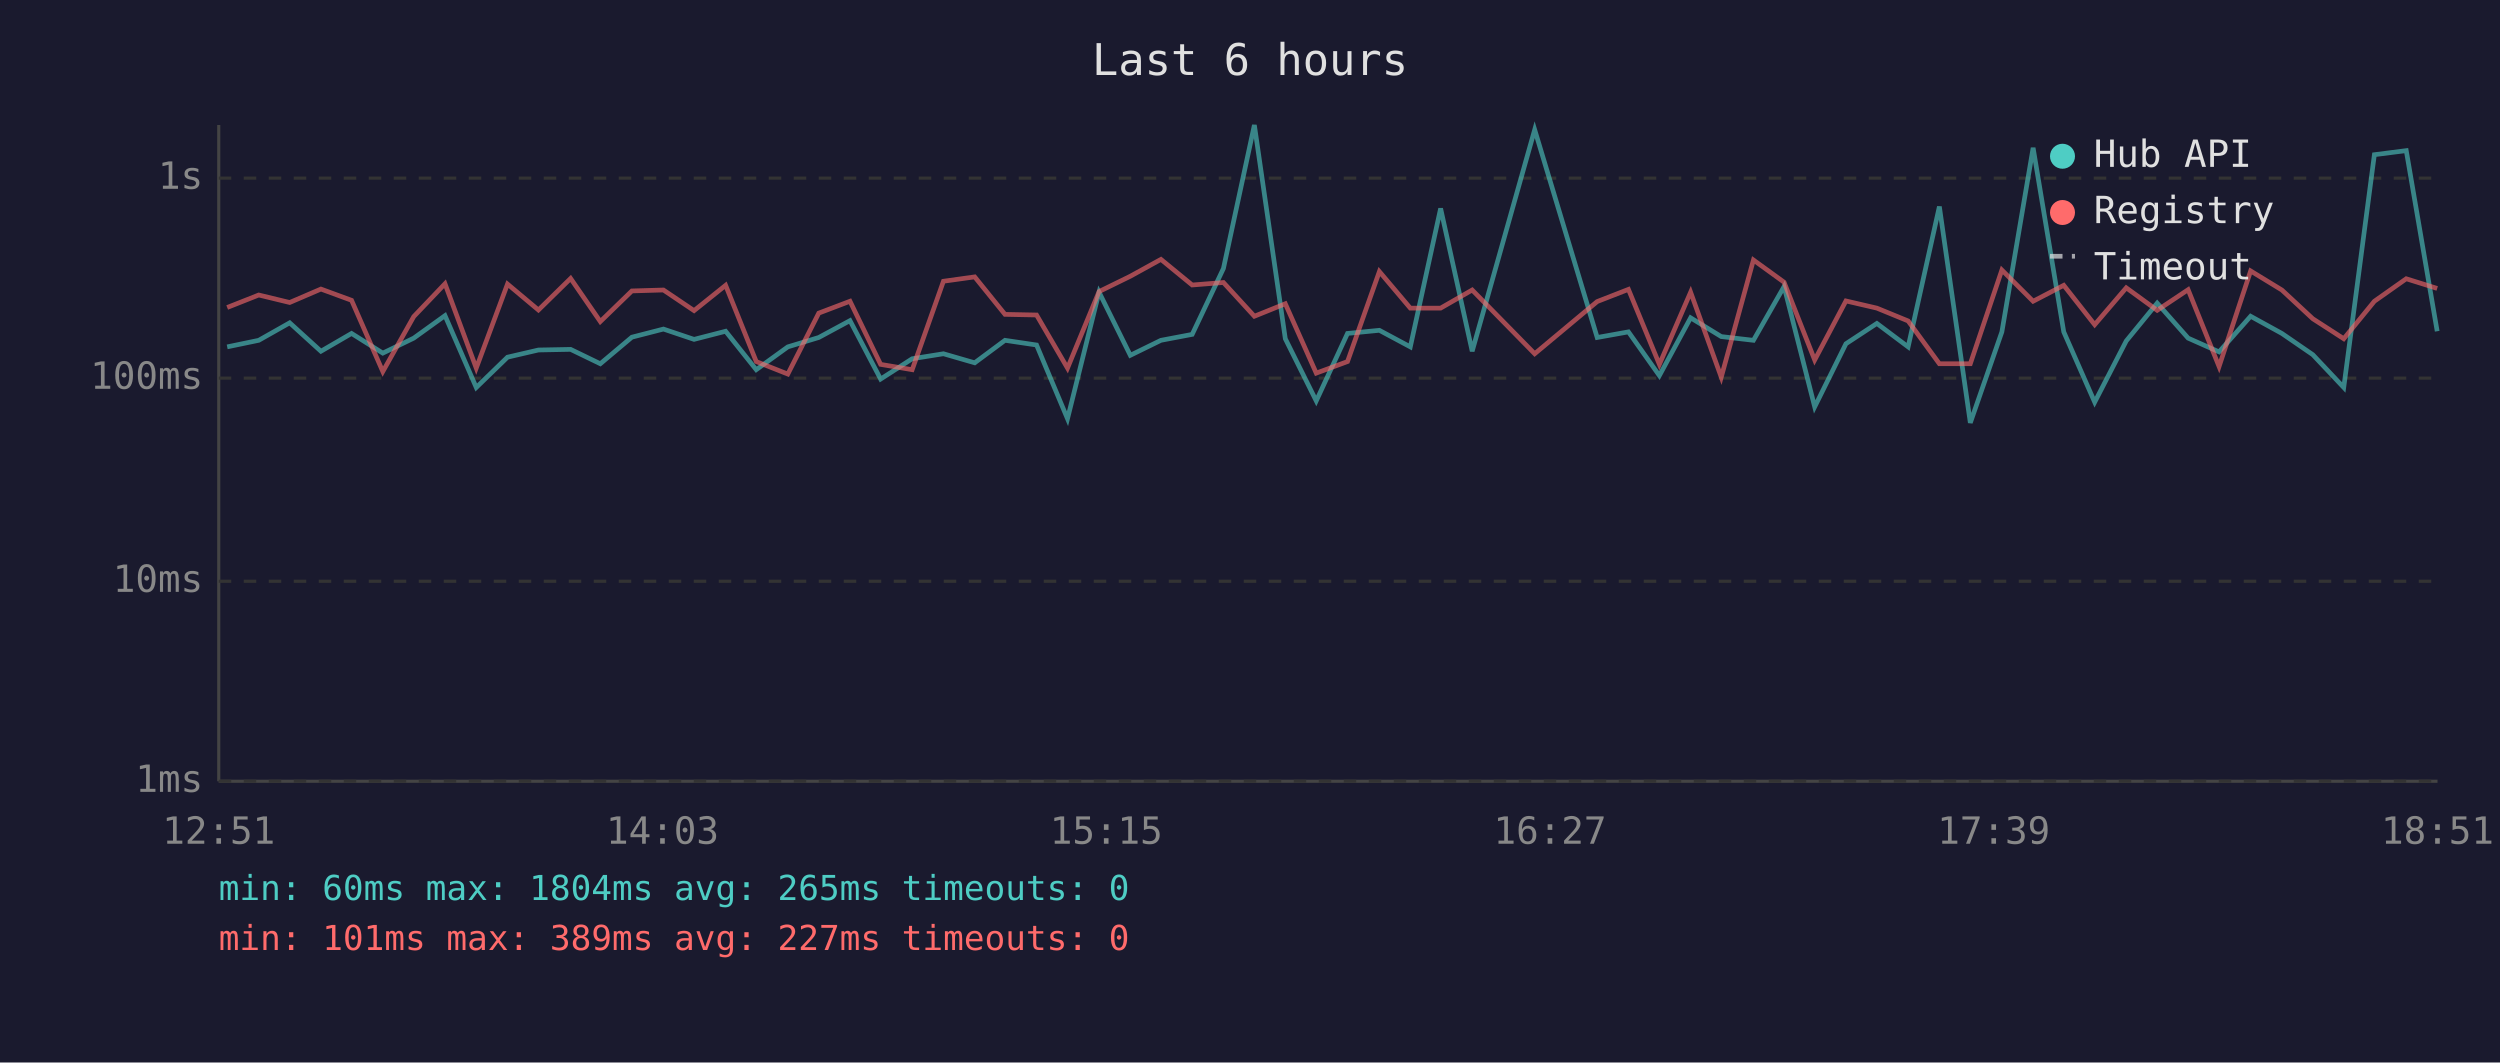
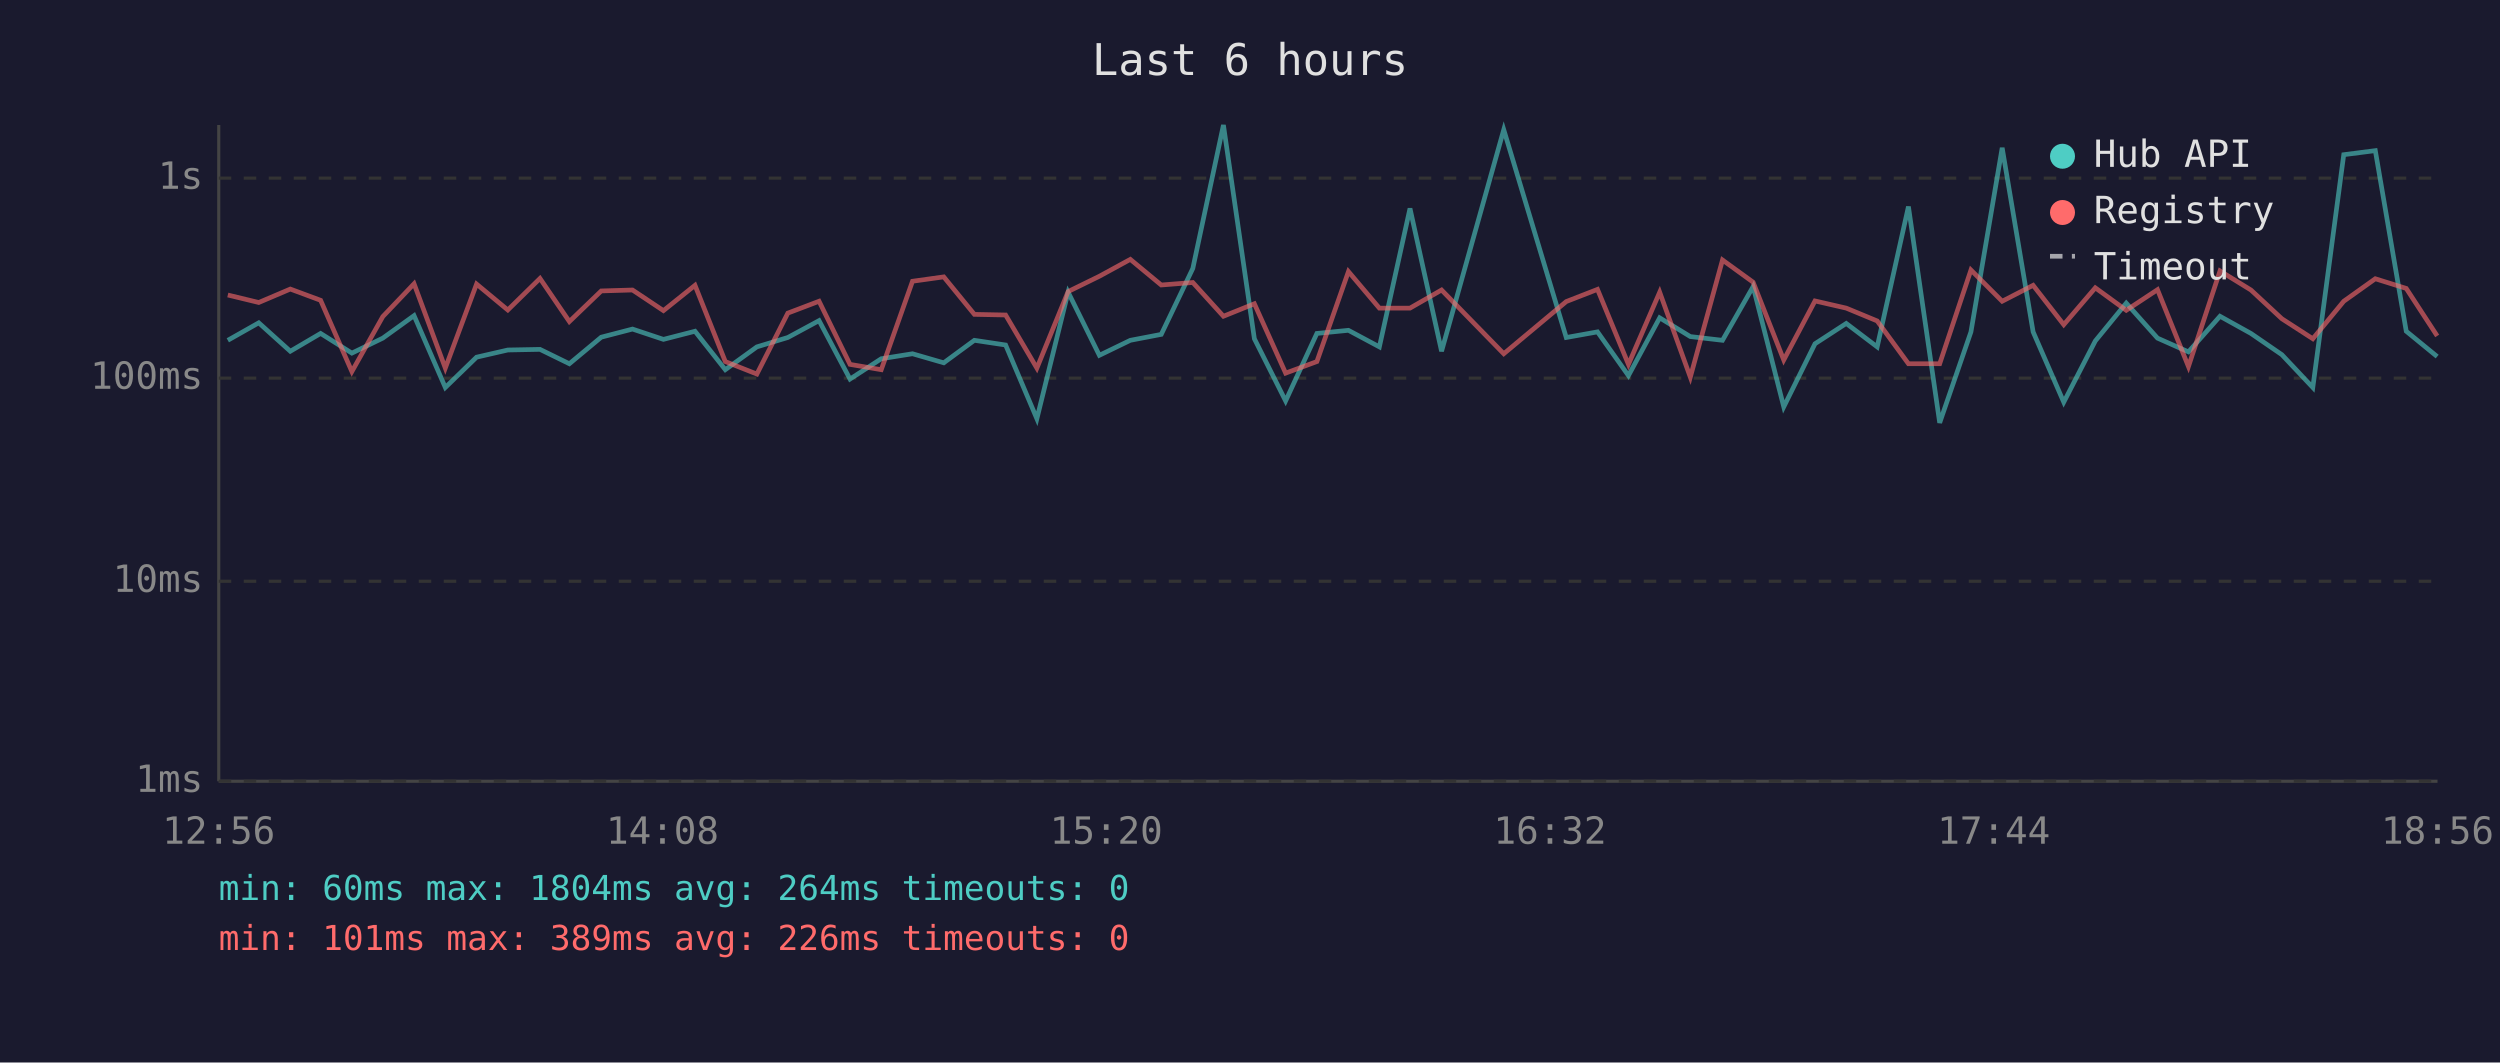
<svg xmlns="http://www.w3.org/2000/svg" viewBox="0 0 800 340" font-family="monospace" font-size="12">
  <rect width="800" height="340" fill="#1a1a2e" />
  <text x="400" y="24" fill="#e0e0e0" font-size="14" text-anchor="middle">Last 6 hours</text>
  <line x1="70" y1="40" x2="70" y2="250" stroke="#444" stroke-width="1" />
  <line x1="70" y1="250" x2="780" y2="250" stroke="#444" stroke-width="1" />
  <line x1="70" y1="250" x2="780" y2="250" stroke="#333" stroke-width="1" stroke-dasharray="4" />
  <text x="65" y="250" fill="#888" text-anchor="end" dominant-baseline="middle">1ms</text>
  <line x1="70" y1="186" x2="780" y2="186" stroke="#333" stroke-width="1" stroke-dasharray="4" />
  <text x="65" y="186" fill="#888" text-anchor="end" dominant-baseline="middle">10ms</text>
  <line x1="70" y1="121" x2="780" y2="121" stroke="#333" stroke-width="1" stroke-dasharray="4" />
  <text x="65" y="121" fill="#888" text-anchor="end" dominant-baseline="middle">100ms</text>
  <line x1="70" y1="57" x2="780" y2="57" stroke="#333" stroke-width="1" stroke-dasharray="4" />
  <text x="65" y="57" fill="#888" text-anchor="end" dominant-baseline="middle">1s</text>
-   <text x="70" y="270" fill="#888" text-anchor="middle">12:51</text>
-   <text x="212" y="270" fill="#888" text-anchor="middle">14:03</text>
-   <text x="354" y="270" fill="#888" text-anchor="middle">15:15</text>
-   <text x="496" y="270" fill="#888" text-anchor="middle">16:27</text>
-   <text x="638" y="270" fill="#888" text-anchor="middle">17:39</text>
-   <text x="780" y="270" fill="#888" text-anchor="middle">18:51</text>
-   <polyline points="72.7,111.0 82.8,108.9 92.7,103.3 102.7,112.4 112.5,106.7 122.5,113.0 132.4,108.2 142.4,101.0 152.4,124.0 162.4,114.3 172.3,112.0 182.6,111.8 192.1,116.4 202.2,107.9 212.3,105.3 222.1,108.6 232.2,106.0 242.0,118.3 252.1,111.0 262.0,108.0 272.0,102.6 281.8,121.3 291.9,114.8 301.9,113.2 311.9,116.1 321.6,108.9 331.7,110.4 341.6,134.0 351.7,93.5 361.7,113.7 371.5,108.9 381.5,107.0 391.5,85.9 401.4,40.0 411.3,108.4 421.2,128.3 431.2,106.7 441.4,105.7 451.3,111.0 461.0,66.7 471.1,112.4 491.1,41.5 511.1,108.0 521.1,106.2 531.0,120.2 541.0,101.7 550.8,107.7 561.1,108.9 570.9,91.7 580.7,130.2 590.7,110.0 600.6,103.5 610.6,111.0 620.6,66.1 630.5,135.3 640.6,106.2 650.6,47.3 660.4,106.2 670.3,128.7 680.4,109.1 690.3,97.0 700.2,108.2 710.1,112.6 720.2,101.2 730.2,106.7 740.1,113.5 750.0,124.0 759.8,49.5 770.0,48.2 779.9,106.0" fill="none" stroke="#4ecdc4" stroke-width="1.5" opacity="0.6" />
-   <polyline points="72.7,98.4 82.8,94.4 92.7,96.8 102.7,92.5 112.5,96.1 122.5,118.9 132.4,101.3 142.4,90.8 152.4,117.8 162.4,90.9 172.3,99.2 182.6,89.1 192.1,102.9 202.2,93.1 212.3,92.8 222.1,99.4 232.2,91.3 242.0,115.7 252.1,119.7 262.0,100.2 272.0,96.4 281.8,116.6 291.9,118.3 301.9,90.0 311.9,88.6 321.6,100.6 331.7,100.8 341.6,117.8 351.7,93.3 361.7,88.4 371.5,83.0 381.5,91.2 391.5,90.4 401.4,101.2 411.3,97.2 421.2,119.4 431.2,115.7 441.4,86.9 451.3,98.6 461.0,98.6 471.1,92.8 491.1,113.2 511.1,96.5 521.1,92.6 531.0,116.6 541.0,93.5 550.8,120.7 561.1,83.2 570.9,90.3 580.7,115.2 590.7,96.3 600.6,98.6 610.6,102.7 620.6,116.4 630.5,116.4 640.6,86.4 650.6,96.4 660.4,91.3 670.3,103.9 680.4,92.1 690.3,99.3 700.2,92.7 710.1,117.3 720.2,86.7 730.2,92.8 740.1,102.0 750.0,108.4 759.8,96.4 770.0,89.2 779.9,92.3" fill="none" stroke="#ff6b6b" stroke-width="1.5" opacity="0.6" />
+   <text x="70" y="270" fill="#888" text-anchor="middle">12:56</text>
+   <text x="212" y="270" fill="#888" text-anchor="middle">14:08</text>
+   <text x="354" y="270" fill="#888" text-anchor="middle">15:20</text>
+   <text x="496" y="270" fill="#888" text-anchor="middle">16:32</text>
+   <text x="638" y="270" fill="#888" text-anchor="middle">17:44</text>
+   <text x="780" y="270" fill="#888" text-anchor="middle">18:56</text>
+   <polyline points="72.9,108.9 82.8,103.3 92.9,112.4 102.6,106.7 112.6,113.0 122.5,108.2 132.5,101.0 142.5,124.0 152.5,114.3 162.5,112.0 172.8,111.8 182.2,116.4 192.4,107.9 202.4,105.3 212.3,108.6 222.4,106.0 232.1,118.3 242.2,111.0 252.1,108.0 262.1,102.6 272.0,121.3 282.0,114.8 292.0,113.2 302.0,116.1 311.8,108.9 321.8,110.4 331.8,134.0 341.8,93.5 351.8,113.7 361.7,108.9 371.6,107.0 381.7,85.9 391.5,40.0 401.4,108.4 411.4,128.3 421.4,106.7 431.5,105.7 441.4,111.0 451.2,66.7 461.3,112.4 481.2,41.5 501.2,108.0 511.2,106.2 521.1,120.2 531.1,101.7 540.9,107.7 551.2,108.9 561.0,91.7 570.8,130.2 580.8,110.0 590.8,103.5 600.7,111.0 610.7,66.1 620.7,135.3 630.7,106.2 640.7,47.3 650.6,106.2 660.4,128.7 670.5,109.1 680.4,97.0 690.4,108.2 700.3,112.6 710.4,101.2 720.3,106.7 730.2,113.5 740.1,124.0 750.0,49.5 760.1,48.2 770.0,106.0 779.9,114.1" fill="none" stroke="#4ecdc4" stroke-width="1.5" opacity="0.6" />
+   <polyline points="72.9,94.4 82.8,96.8 92.9,92.5 102.6,96.1 112.6,118.9 122.5,101.3 132.5,90.8 142.5,117.8 152.5,90.9 162.5,99.2 172.8,89.1 182.2,102.9 192.4,93.1 202.4,92.8 212.3,99.4 222.4,91.3 232.1,115.7 242.2,119.7 252.1,100.2 262.1,96.4 272.0,116.6 282.0,118.3 292.0,90.0 302.0,88.6 311.8,100.6 321.8,100.8 331.8,117.8 341.8,93.3 351.8,88.4 361.7,83.0 371.6,91.2 381.7,90.4 391.5,101.2 401.4,97.2 411.4,119.4 421.4,115.7 431.5,86.9 441.4,98.6 451.2,98.6 461.3,92.8 481.2,113.2 501.2,96.5 511.2,92.6 521.1,116.6 531.1,93.5 540.9,120.7 551.2,83.2 561.0,90.3 570.8,115.2 580.8,96.3 590.8,98.6 600.7,102.7 610.7,116.4 620.7,116.4 630.7,86.4 640.7,96.4 650.6,91.3 660.4,103.9 670.5,92.1 680.4,99.3 690.4,92.7 700.3,117.3 710.4,86.7 720.3,92.8 730.2,102.0 740.1,108.4 750.0,96.4 760.1,89.2 770.0,92.3 779.9,107.5" fill="none" stroke="#ff6b6b" stroke-width="1.5" opacity="0.6" />
  <circle cx="660" cy="50" r="4" fill="#4ecdc4" />
  <text x="670" y="50" fill="#e0e0e0" dominant-baseline="middle">Hub API</text>
  <circle cx="660" cy="68" r="4" fill="#ff6b6b" />
  <text x="670" y="68" fill="#e0e0e0" dominant-baseline="middle">Registry</text>
  <line x1="656" y1="82" x2="664" y2="82" stroke="#e0e0e0" stroke-width="1.5" stroke-dasharray="4,3" opacity="0.7" />
  <text x="670" y="86" fill="#e0e0e0" dominant-baseline="middle">Timeout</text>
-   <text x="70" y="288" fill="#4ecdc4" font-size="11">min: 60ms  max: 1804ms  avg: 265ms  timeouts: 0</text>
-   <text x="70" y="304" fill="#ff6b6b" font-size="11">min: 101ms  max: 389ms  avg: 227ms  timeouts: 0</text>
+   <text x="70" y="288" fill="#4ecdc4" font-size="11">min: 60ms  max: 1804ms  avg: 264ms  timeouts: 0</text>
+   <text x="70" y="304" fill="#ff6b6b" font-size="11">min: 101ms  max: 389ms  avg: 226ms  timeouts: 0</text>
</svg>
